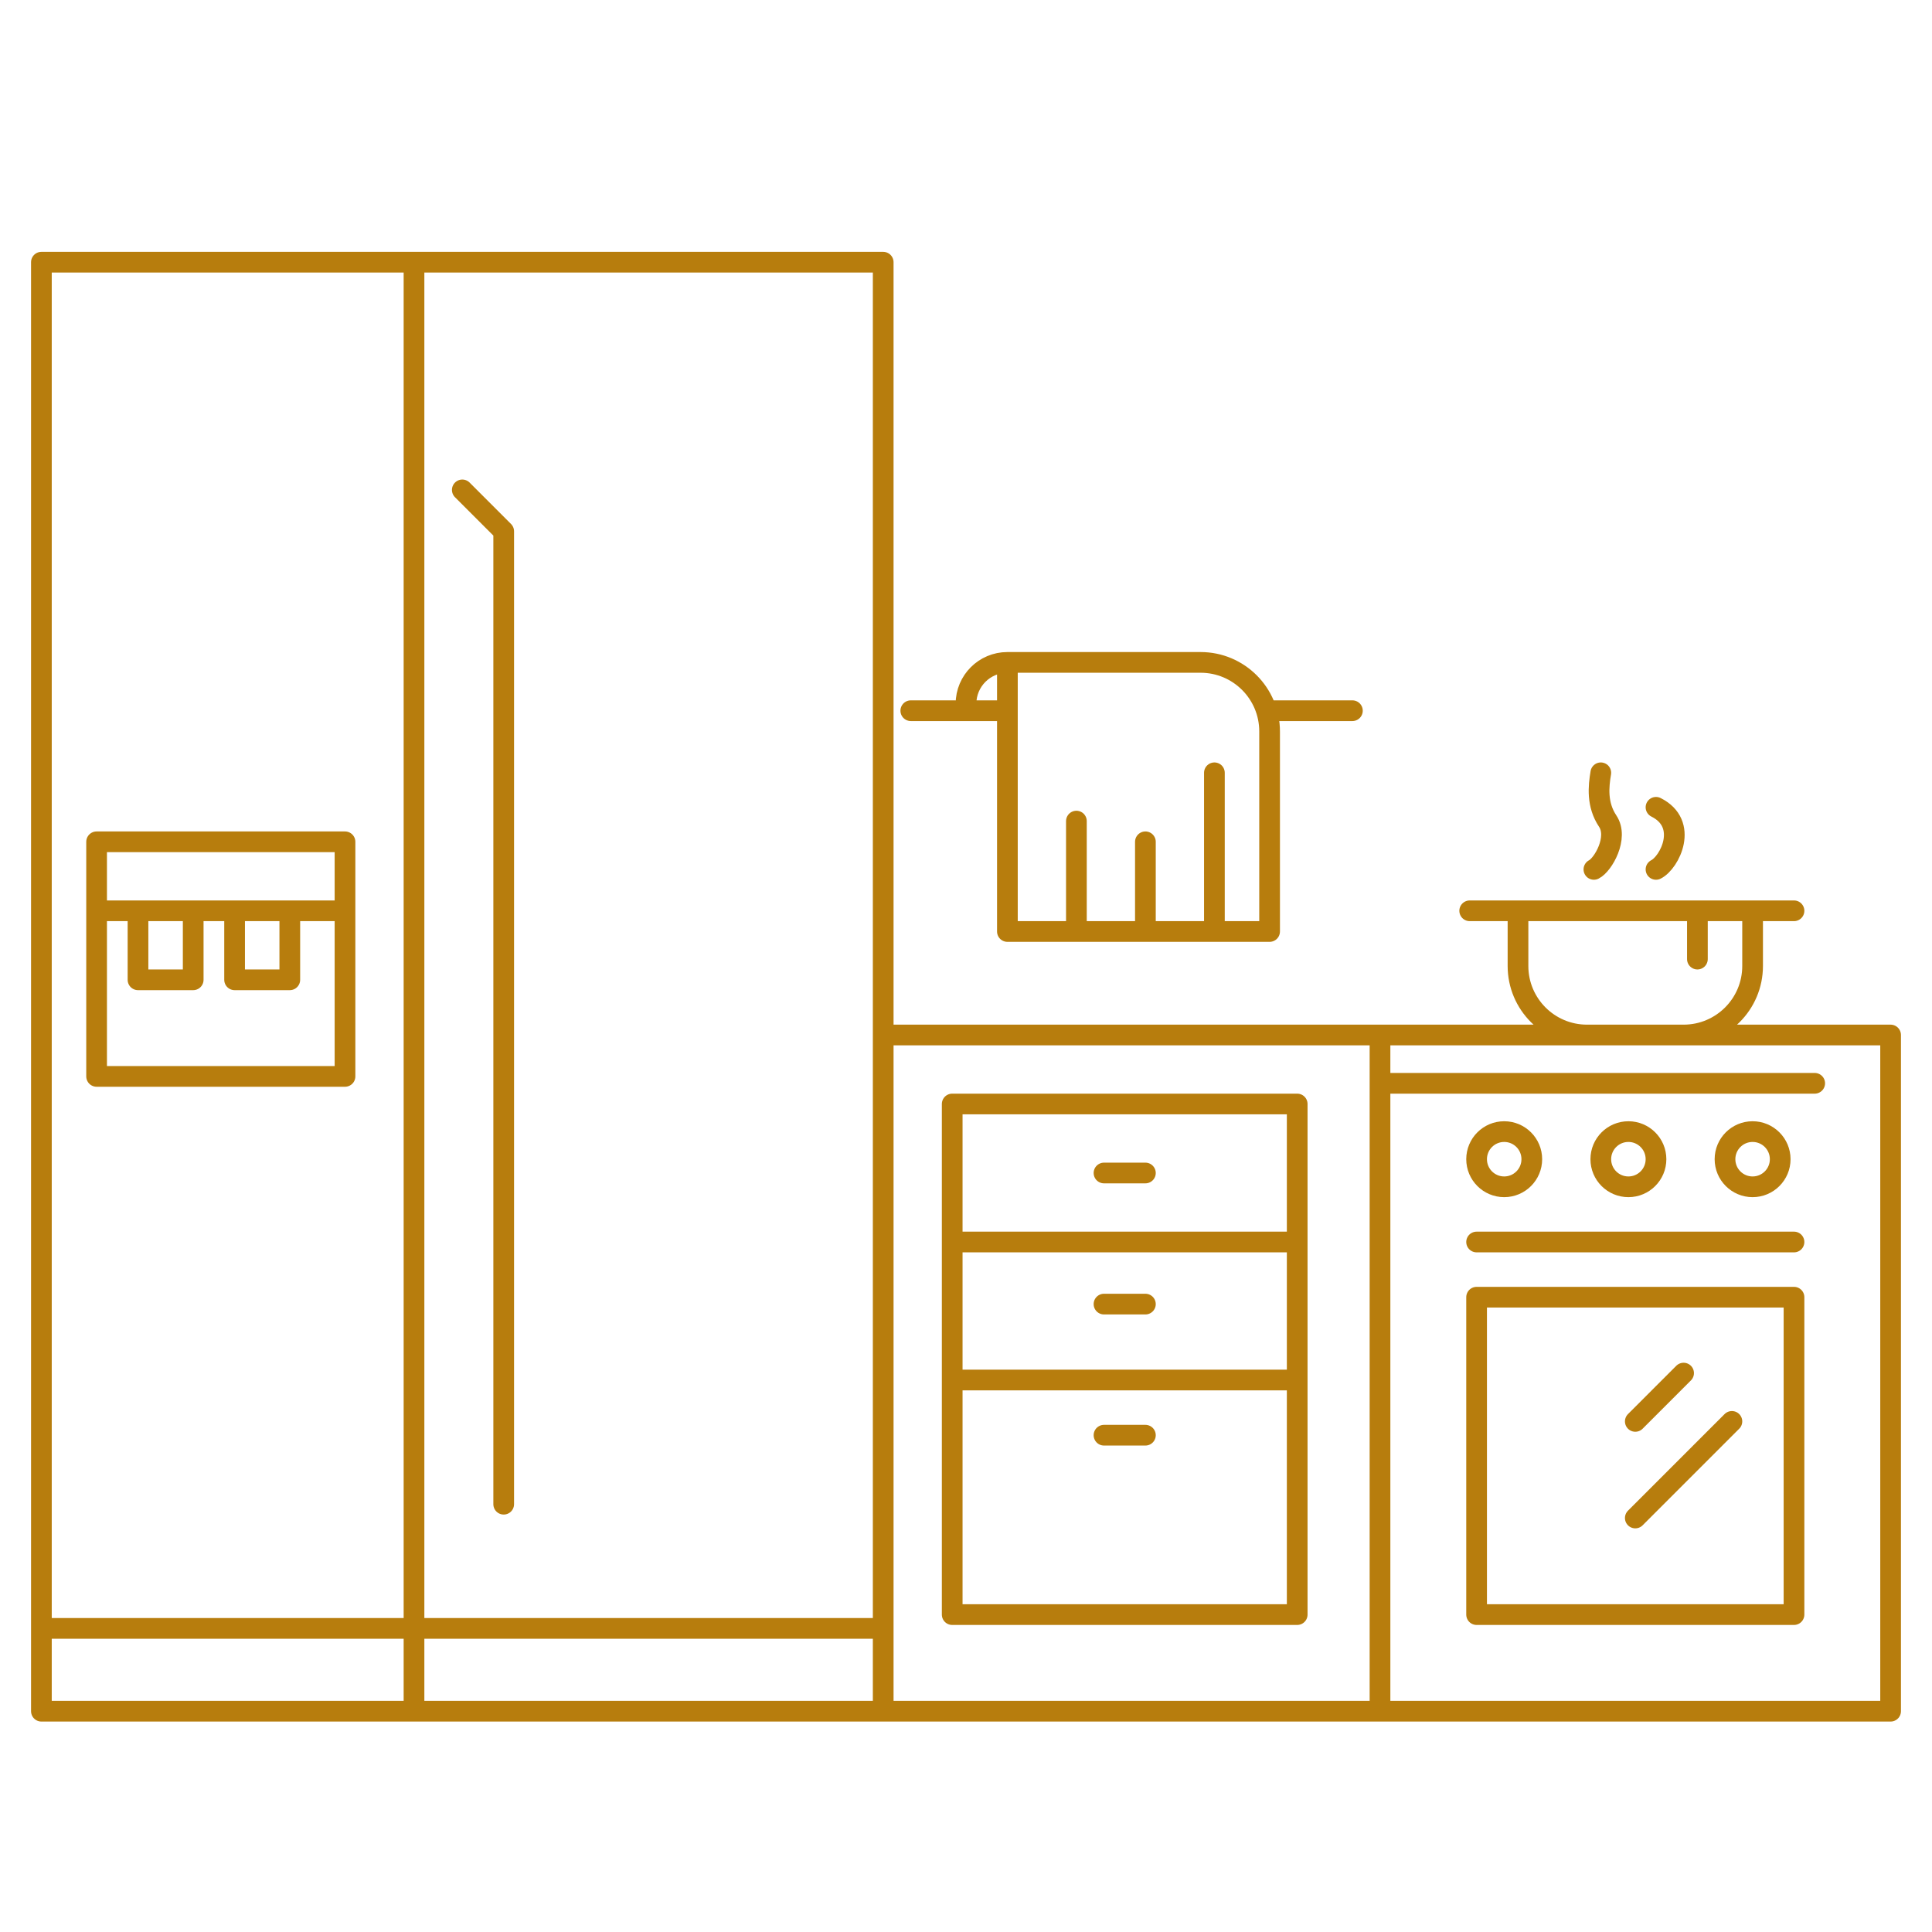
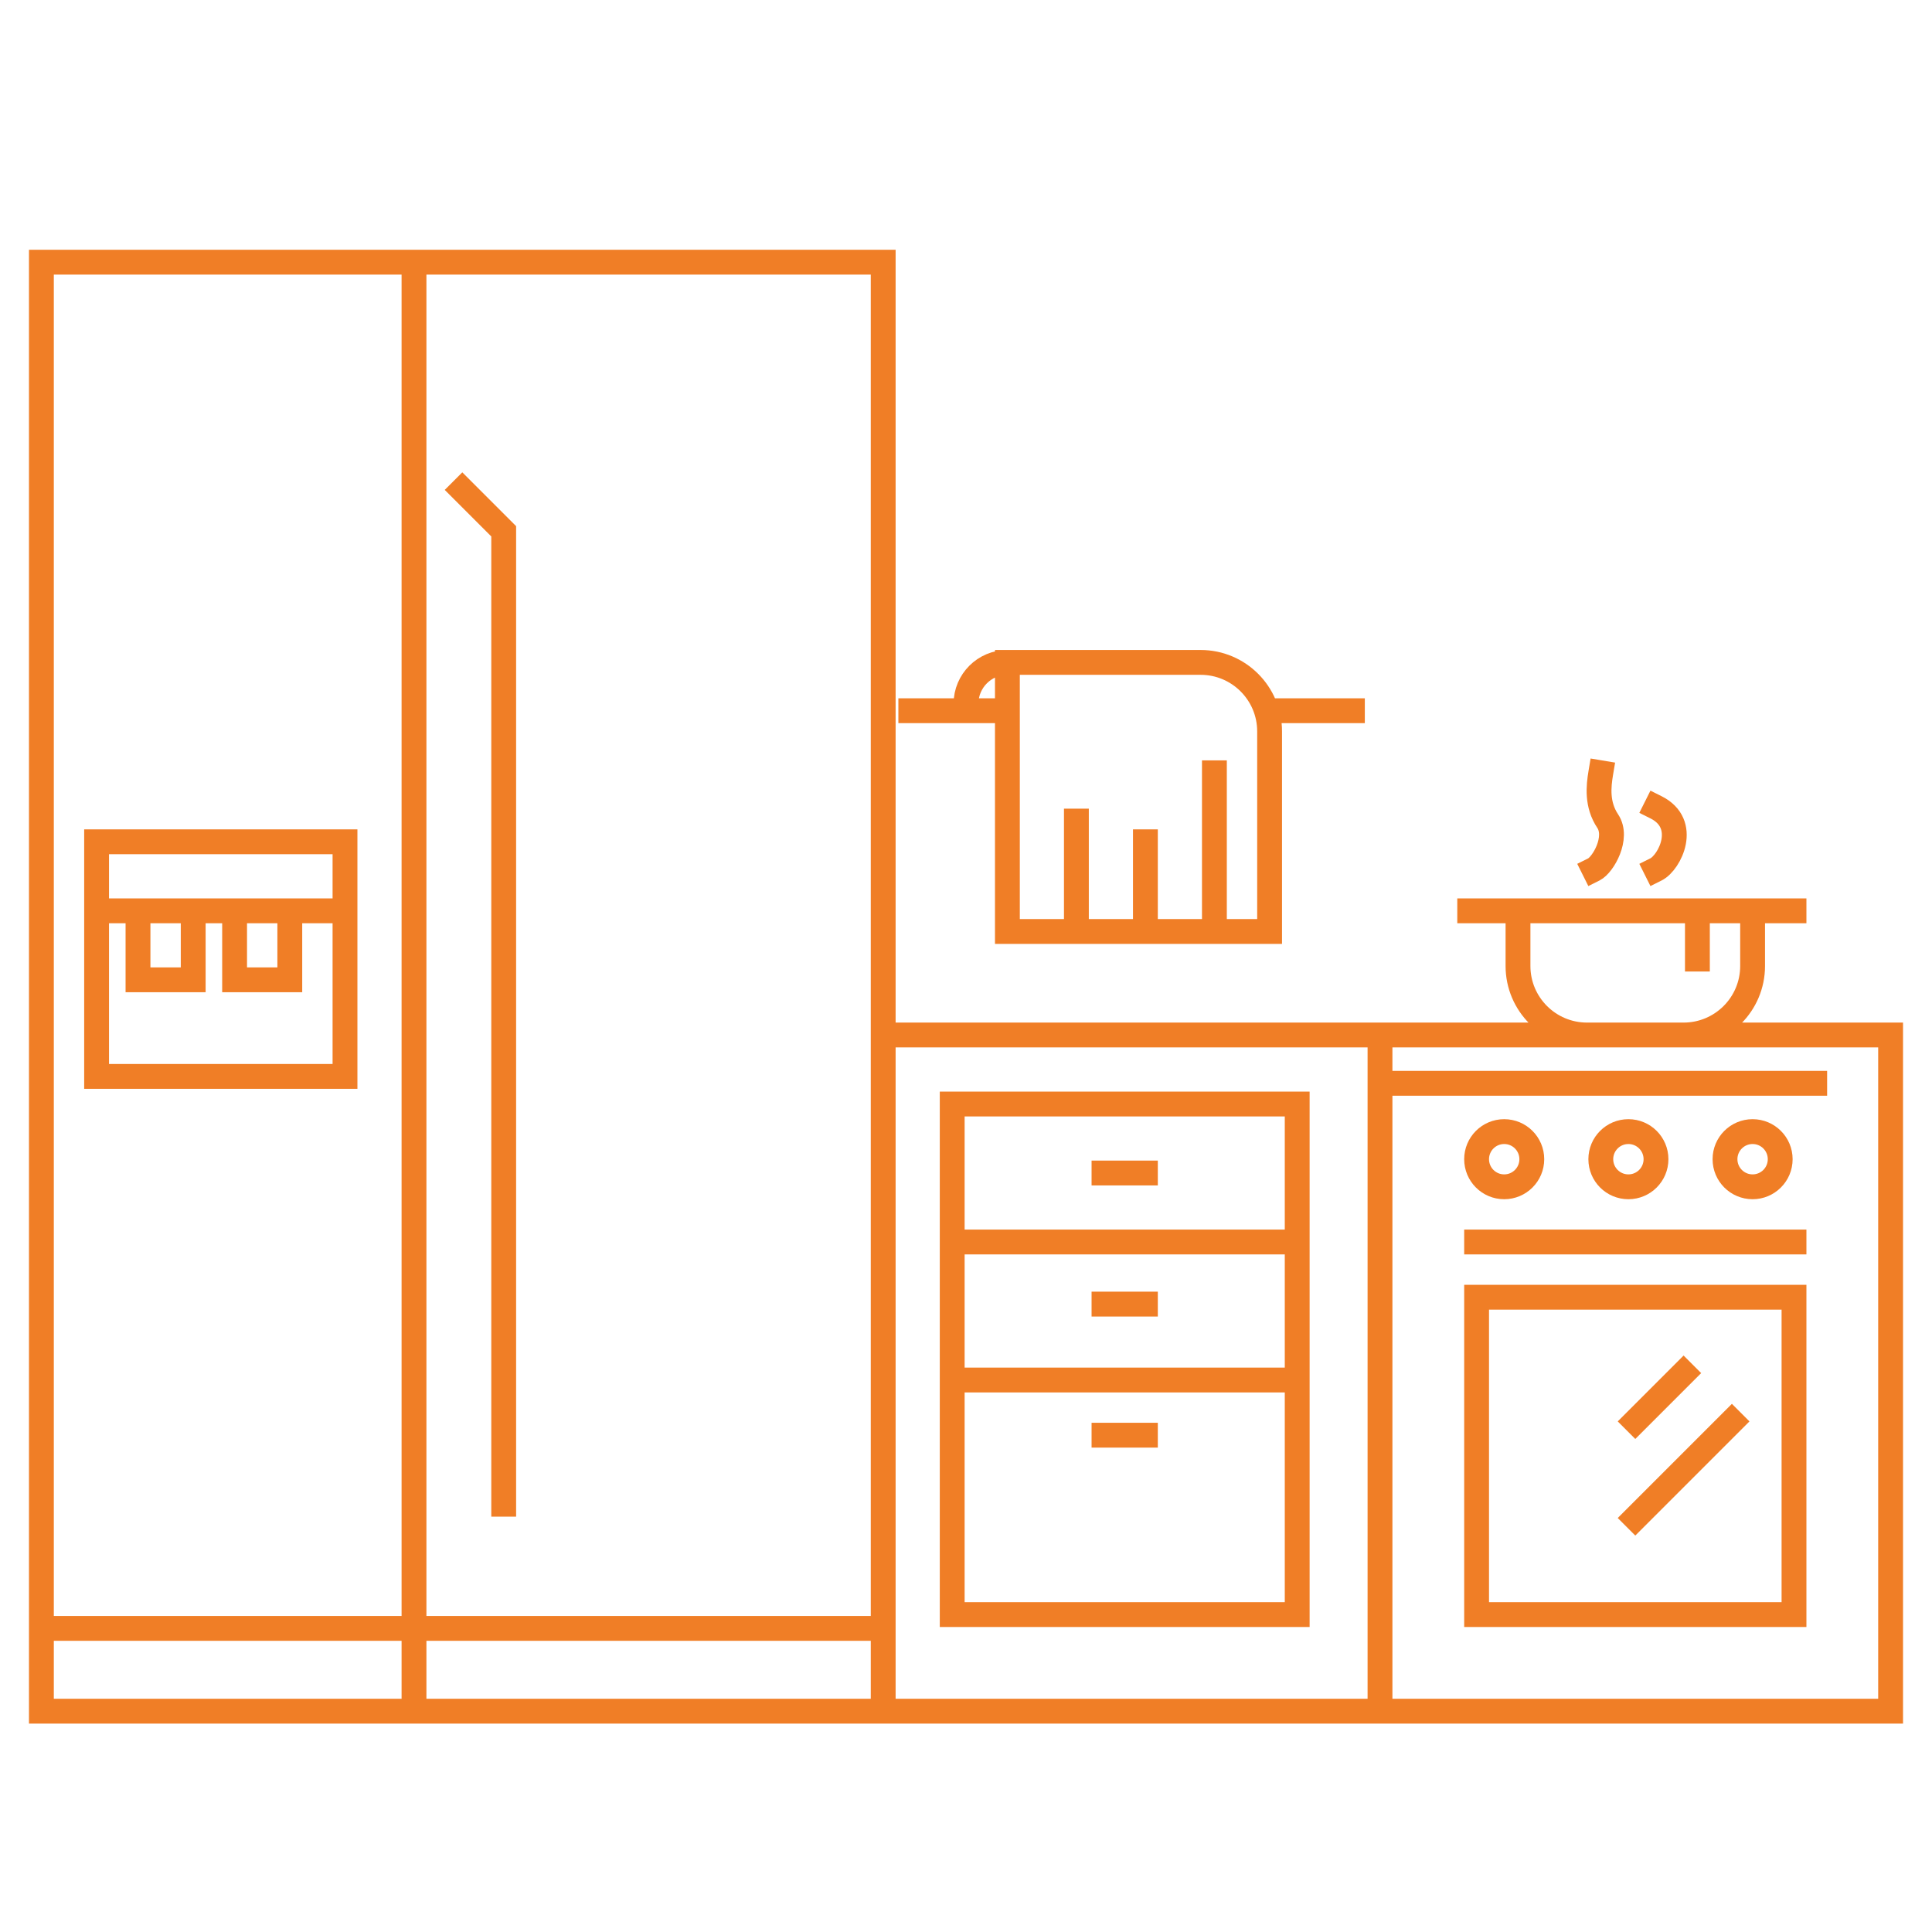
<svg xmlns="http://www.w3.org/2000/svg" width="140" height="140" viewBox="0 0 140 140" fill="none">
-   <path d="M3 19H64V124M3 19L3 124M3 19H30V124H3M64 124H3M64 124V118H3V124M64 124H100V78.5M64 124V75M64 124H137V75H64M64 75H100V78.5M33.5 35.5L36.5 38.5V109M7 66H25M69 80H94M69 80V117H94V80M69 80V90M94 80V90M94 90H69M94 90V100H69V90M80 94.5H83M80 85H83M80 104H83M100 78.5H131.5M107 90H130M118.5 103L122 99.5M125.5 103L118.5 110M106.5 66H123M130 66H123M116 56C115.833 57 115.7 58.3 116.5 59.5C117.3 60.7 116.167 62.667 115.5 63M120 63C121 62.5 122.4 59.7 120 58.5M123 66H110V70C110 72.761 112.239 75 115 75H122C124.761 75 127 72.761 127 70V66H123ZM123 66V69.5M73 48H87C89.761 48 92 50.239 92 53V67.5H88M73 48V67.5H78M73 48C71.343 48 70 49.343 70 51V51.5M70 51.5H72H73M70 51.5H68.5H66M92 51.5H97.5H98M78 67.5V59.5M78 67.5H83M83 67.5V61M83 67.5H88M88 67.5V56M10 66H14V71H10V66ZM17 66H21V71H17V66ZM7 61H25V78H7V61ZM111 84C111 85.105 110.105 86 109 86C107.895 86 107 85.105 107 84C107 82.895 107.895 82 109 82C110.105 82 111 82.895 111 84ZM120 84C120 85.105 119.105 86 118 86C116.895 86 116 85.105 116 84C116 82.895 116.895 82 118 82C119.105 82 120 82.895 120 84ZM129 84C129 85.105 128.105 86 127 86C125.895 86 125 85.105 125 84C125 82.895 125.895 82 127 82C128.105 82 129 82.895 129 84ZM107 94H130V117H107V94Z" stroke="#B77D0D" stroke-width="1.5" stroke-linecap="round" stroke-linejoin="round" />
+   <path d="M3 19H64V124M3 19L3 124M3 19H30V124H3M64 124H3M64 124V118H3V124M64 124H100V78.5M64 124V75M64 124H137V75H64M64 75H100V78.5M33.5 35.5L36.5 38.5V109M7 66H25M69 80H94M69 80V117H94V80M69 80V90M94 80V90M94 90H69M94 90V100H69V90M80 94.5H83M80 85H83M80 104H83M100 78.5H131.5M107 90H130M118.5 103L122 99.5M125.5 103L118.5 110M106.5 66H123M130 66H123M116 56C115.833 57 115.7 58.3 116.5 59.5C117.3 60.7 116.167 62.667 115.5 63M120 63C121 62.5 122.4 59.7 120 58.5M123 66H110V70C110 72.761 112.239 75 115 75H122C124.761 75 127 72.761 127 70V66H123ZM123 66V69.5M73 48H87C89.761 48 92 50.239 92 53V67.5H88M73 48V67.5H78M73 48C71.343 48 70 49.343 70 51V51.5M70 51.5H72H73M70 51.5H68.5H66M92 51.5H97.5H98M78 67.5V59.5M78 67.5H83M83 67.5V61M83 67.5H88M88 67.5V56M10 66H14V71H10V66ZM17 66H21V71H17V66ZM7 61H25V78H7V61ZM111 84C111 85.105 110.105 86 109 86C107.895 86 107 85.105 107 84C107 82.895 107.895 82 109 82C110.105 82 111 82.895 111 84ZM120 84C120 85.105 119.105 86 118 86C116.895 86 116 85.105 116 84C116 82.895 116.895 82 118 82C119.105 82 120 82.895 120 84ZM129 84C129 85.105 128.105 86 127 86C125.895 86 125 85.105 125 84C125 82.895 125.895 82 127 82C128.105 82 129 82.895 129 84ZM107 94H130V117H107V94Z" stroke="#F07E26" stroke-width="1.8" stroke-linecap="square" />
</svg>
